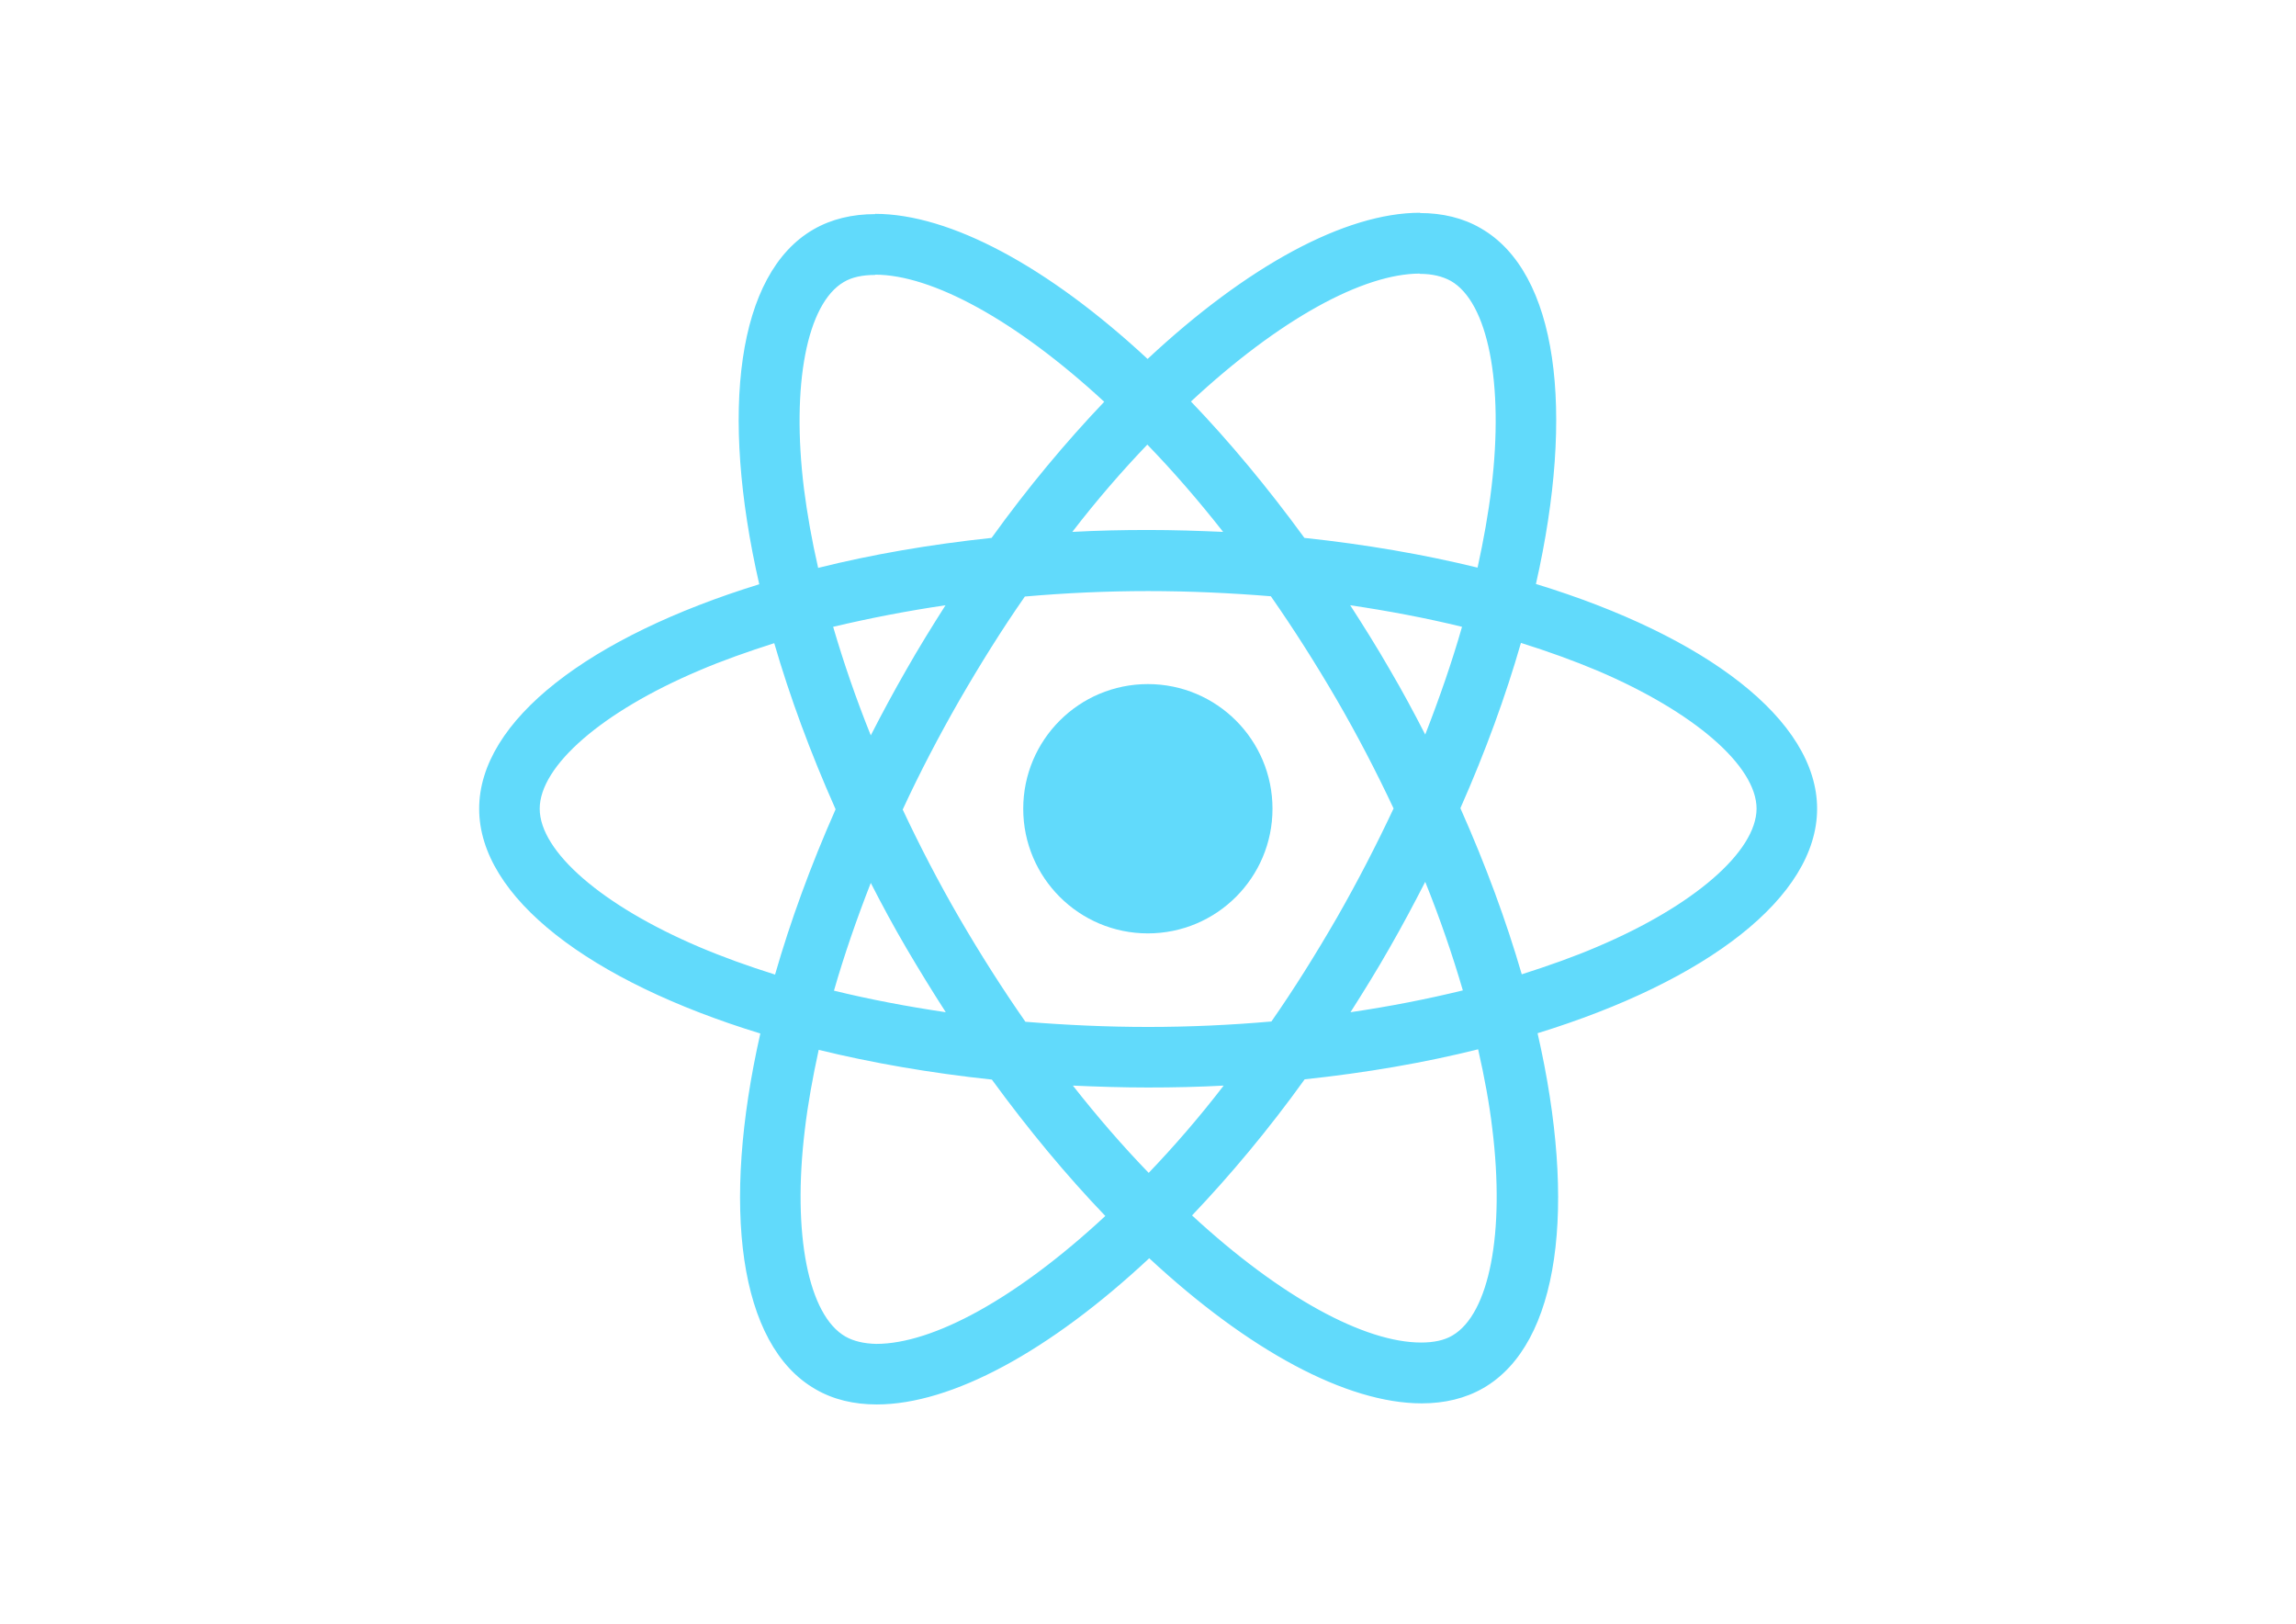
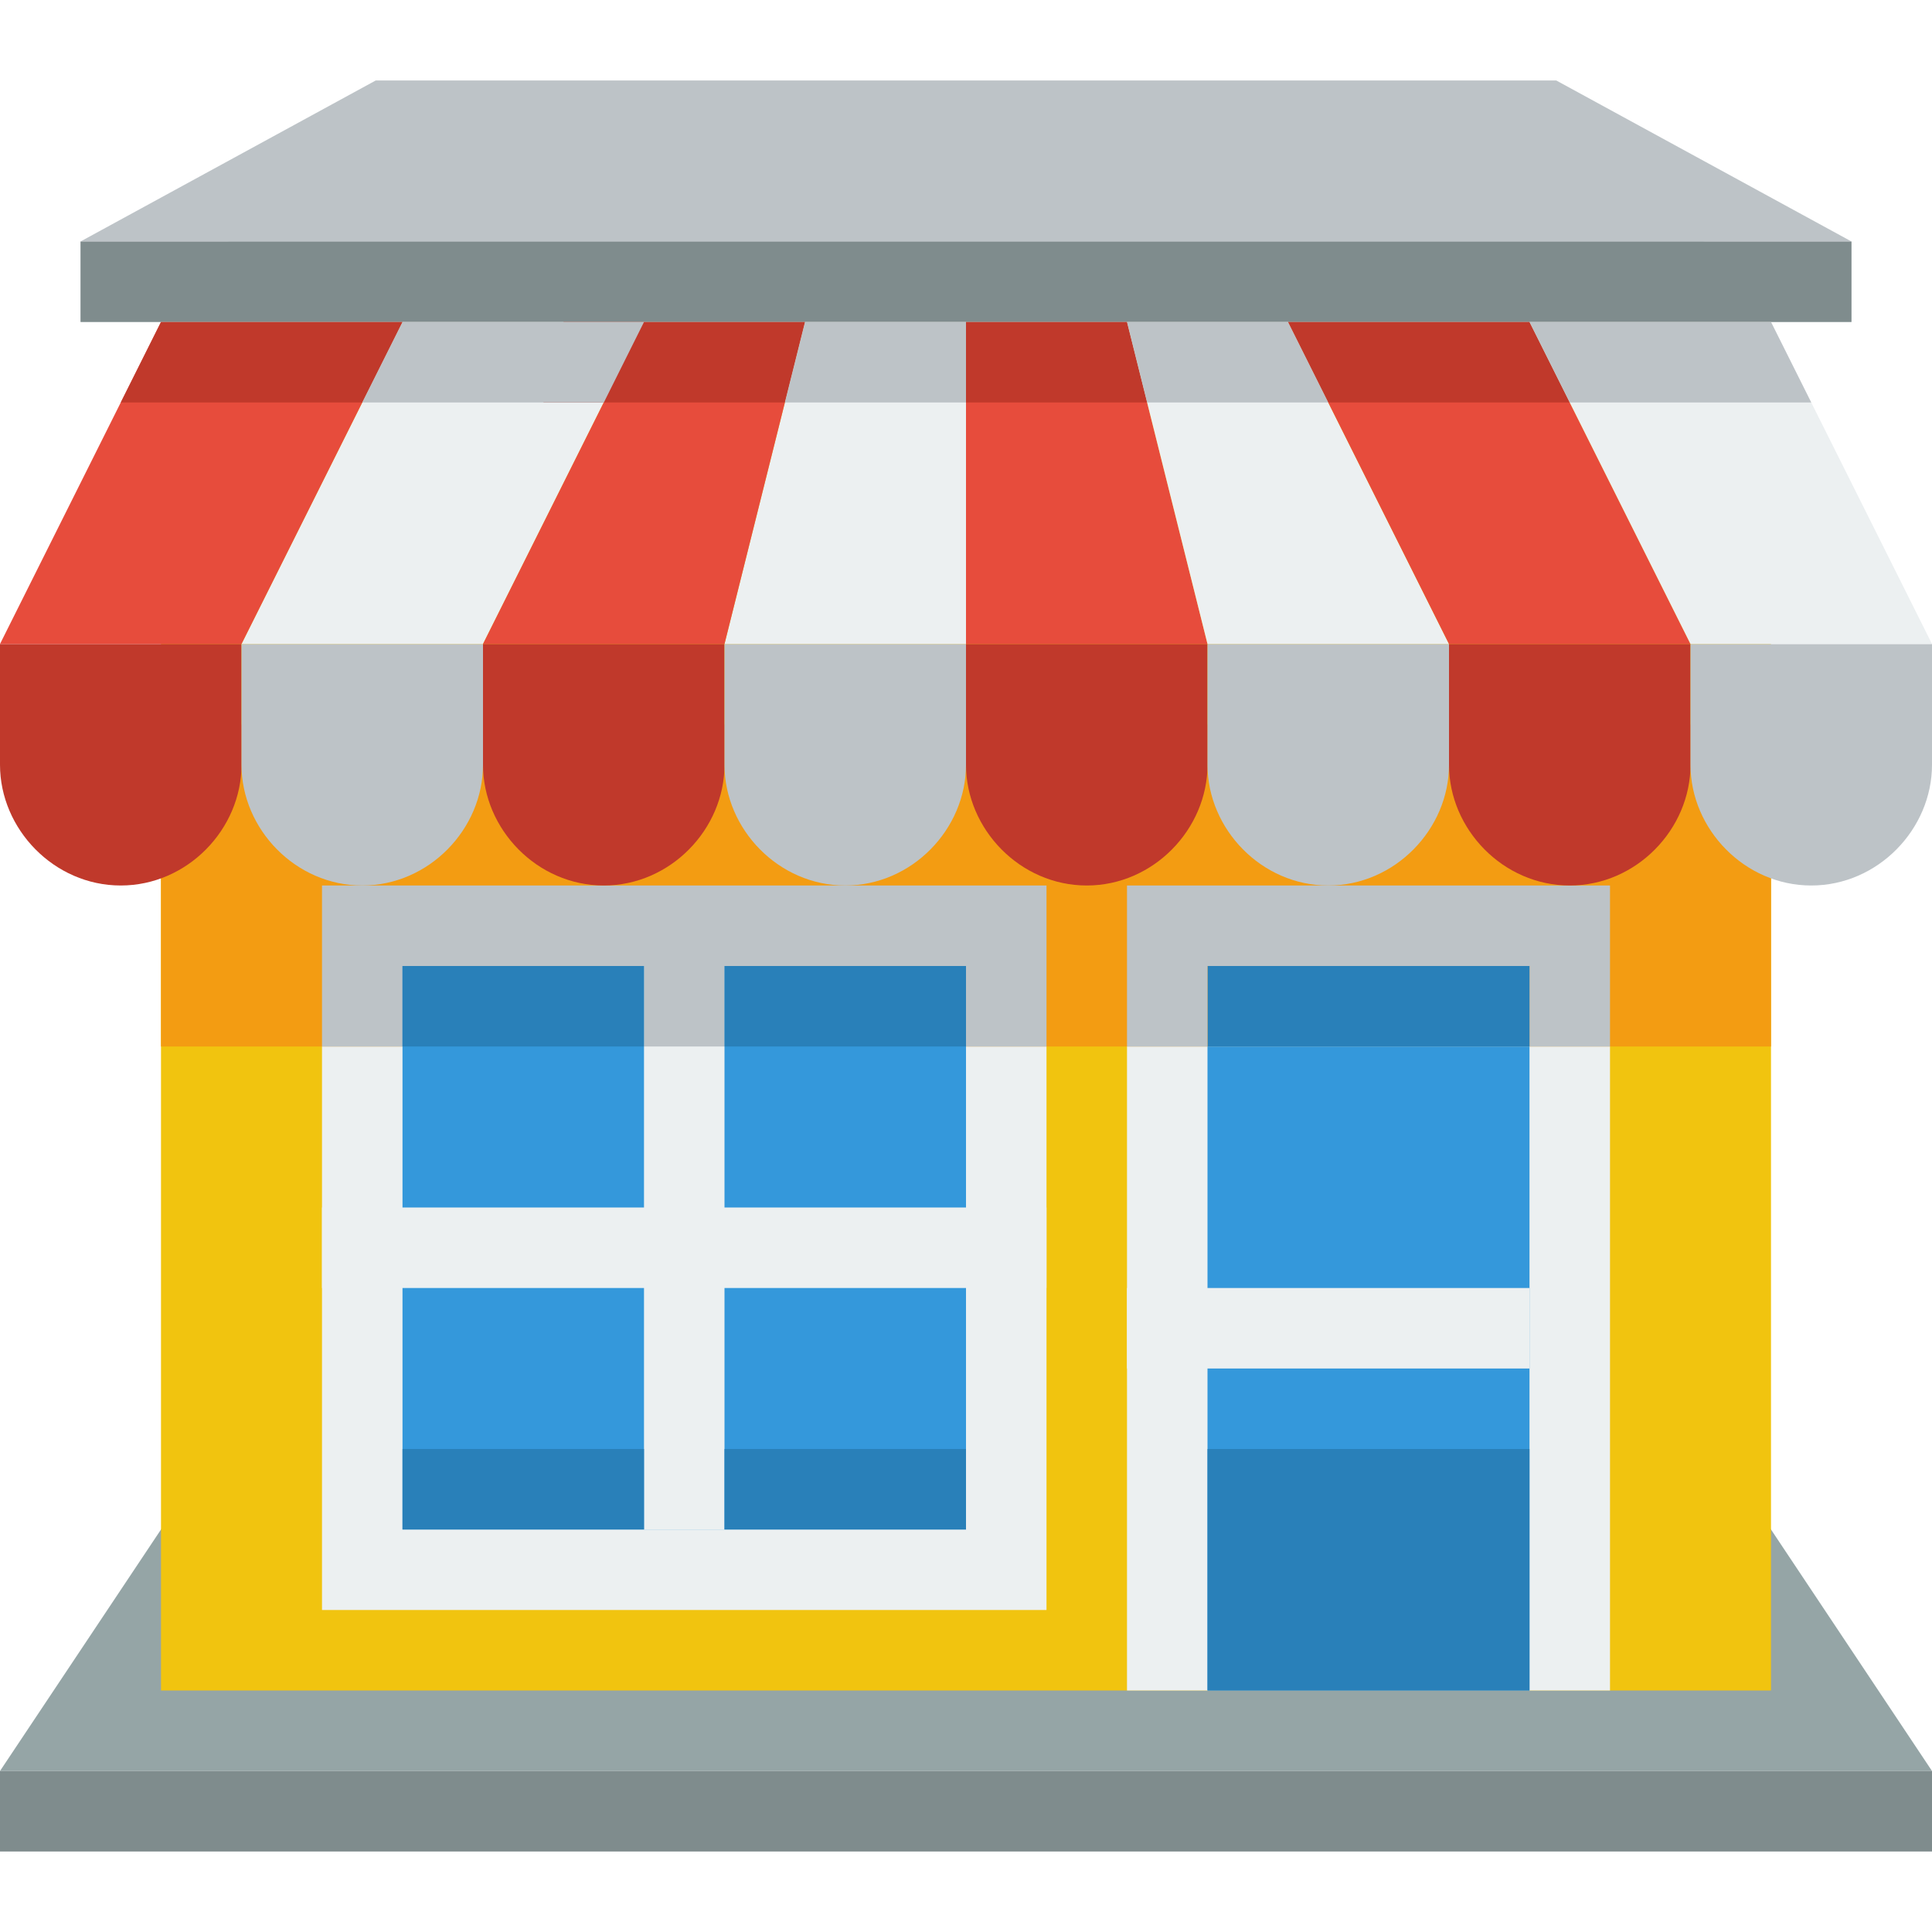
- <svg xmlns="http://www.w3.org/2000/svg" viewBox="0 0 841.9 595.3">
-   <g fill="#61DAFB">
-     <path d="M666.3 296.5c0-32.5-40.7-63.3-103.1-82.4 14.4-63.6 8-114.2-20.2-130.4-6.5-3.8-14.1-5.6-22.4-5.6v22.3c4.6 0 8.3.9 11.4 2.6 13.6 7.8 19.5 37.5 14.9 75.7-1.1 9.4-2.9 19.3-5.1 29.4-19.6-4.8-41-8.5-63.5-10.9-13.5-18.5-27.5-35.3-41.6-50 32.6-30.3 63.2-46.9 84-46.9V78c-27.5 0-63.5 19.6-99.9 53.6-36.4-33.8-72.4-53.2-99.9-53.2v22.3c20.7 0 51.4 16.5 84 46.6-14 14.7-28 31.4-41.3 49.9-22.6 2.4-44 6.1-63.6 11-2.3-10-4-19.7-5.2-29-4.7-38.2 1.1-67.9 14.6-75.8 3-1.8 6.9-2.6 11.5-2.6V78.5c-8.4 0-16 1.8-22.6 5.6-28.1 16.2-34.4 66.7-19.9 130.1-62.2 19.2-102.7 49.9-102.7 82.3 0 32.5 40.7 63.3 103.1 82.4-14.4 63.6-8 114.2 20.2 130.4 6.5 3.8 14.1 5.6 22.5 5.6 27.5 0 63.5-19.6 99.9-53.6 36.4 33.8 72.4 53.2 99.9 53.2 8.4 0 16-1.8 22.6-5.6 28.1-16.2 34.4-66.7 19.9-130.1 62-19.1 102.5-49.9 102.5-82.3zm-130.2-66.7c-3.7 12.9-8.3 26.2-13.5 39.5-4.1-8-8.4-16-13.1-24-4.6-8-9.5-15.8-14.4-23.4 14.2 2.1 27.9 4.7 41 7.9zm-45.8 106.5c-7.8 13.5-15.8 26.3-24.1 38.2-14.9 1.3-30 2-45.2 2-15.1 0-30.2-.7-45-1.9-8.3-11.9-16.4-24.6-24.2-38-7.6-13.1-14.5-26.4-20.8-39.8 6.2-13.4 13.2-26.8 20.7-39.9 7.8-13.5 15.8-26.3 24.1-38.2 14.9-1.3 30-2 45.2-2 15.1 0 30.2.7 45 1.9 8.3 11.9 16.4 24.6 24.2 38 7.6 13.1 14.5 26.4 20.8 39.8-6.3 13.4-13.2 26.8-20.7 39.9zm32.3-13c5.4 13.4 10 26.8 13.8 39.8-13.1 3.2-26.9 5.9-41.2 8 4.9-7.7 9.8-15.6 14.4-23.7 4.6-8 8.9-16.1 13-24.1zM421.2 430c-9.3-9.6-18.6-20.3-27.8-32 9 .4 18.2.7 27.5.7 9.4 0 18.7-.2 27.8-.7-9 11.7-18.3 22.4-27.5 32zm-74.4-58.9c-14.2-2.1-27.9-4.7-41-7.9 3.7-12.9 8.3-26.2 13.5-39.5 4.1 8 8.4 16 13.1 24 4.7 8 9.5 15.8 14.4 23.4zM420.7 163c9.3 9.6 18.6 20.3 27.8 32-9-.4-18.2-.7-27.5-.7-9.4 0-18.7.2-27.8.7 9-11.7 18.3-22.4 27.5-32zm-74 58.9c-4.9 7.7-9.8 15.6-14.4 23.7-4.6 8-8.9 16-13 24-5.4-13.4-10-26.8-13.8-39.8 13.1-3.1 26.9-5.8 41.2-7.9zm-90.5 125.2c-35.4-15.1-58.3-34.9-58.3-50.6 0-15.7 22.9-35.6 58.3-50.6 8.6-3.7 18-7 27.7-10.1 5.7 19.6 13.2 40 22.5 60.9-9.2 20.8-16.6 41.1-22.2 60.6-9.9-3.1-19.3-6.5-28-10.2zM310 490c-13.6-7.8-19.5-37.5-14.9-75.7 1.1-9.4 2.9-19.3 5.1-29.4 19.6 4.8 41 8.5 63.5 10.9 13.5 18.5 27.5 35.3 41.6 50-32.6 30.3-63.2 46.9-84 46.9-4.5-.1-8.3-1-11.3-2.7zm237.2-76.2c4.7 38.2-1.1 67.9-14.6 75.8-3 1.8-6.9 2.6-11.5 2.6-20.7 0-51.4-16.5-84-46.6 14-14.7 28-31.4 41.3-49.9 22.6-2.4 44-6.1 63.6-11 2.3 10.1 4.1 19.8 5.2 29.1zm38.5-66.7c-8.6 3.7-18 7-27.7 10.1-5.7-19.6-13.2-40-22.5-60.9 9.2-20.8 16.6-41.1 22.2-60.6 9.9 3.1 19.3 6.5 28.1 10.2 35.4 15.1 58.3 34.9 58.3 50.6-.1 15.7-23 35.6-58.4 50.6zM320.8 78.4z" />
-     <circle cx="420.9" cy="296.5" r="45.7" />
-     <path d="M520.5 78.1z" />
+ <svg xmlns="http://www.w3.org/2000/svg" height="24" width="24" version="1.1">
+   <g transform="translate(0 -1028.4)">
+     <path d="m0 1050.4h24l-4-6h-16l-4 6" fill="#95a5a6" />
+     <g>
+       <rect height="17" width="20" y="1032.4" x="2" fill="#f1c40f" />
+       <rect height="9" width="9" y="1039.4" x="4" fill="#ecf0f1" />
+       <rect height="9" width="6" y="1040.4" x="14" fill="#ecf0f1" />
+       <rect height="4" width="20" y="1037.4" x="2" fill="#f39c12" />
+       <rect height="1" width="6" y="1039.4" x="14" fill="#bdc3c7" />
+       <rect height="2" width="9" y="1039.4" x="4" fill="#bdc3c7" />
+       <path d="m0 1036.4v1.5c0 0.8 0.672 1.5 1.5 1.5 0.828 0 1.5-0.7 1.5-1.5v-1.5h-1.5-1.5z" fill="#c0392b" />
+       <path d="m3 1036.4v1.5c0 0.8 0.672 1.5 1.5 1.5s1.5-0.7 1.5-1.5v-1.5h-1.5-1.5z" fill="#bdc3c7" />
+       <path d="m6 1036.4v1.5c0 0.8 0.672 1.5 1.5 1.5s1.5-0.7 1.5-1.5v-1.5h-1.5-1.5z" fill="#c0392b" />
+       <path d="m9 1036.4v1.5c0 0.8 0.672 1.5 1.5 1.5 0.828 0 1.5-0.7 1.5-1.5v-1.5h-1.5-1.5z" fill="#bdc3c7" />
+       <path d="m12 1036.4v1.5c0 0.8 0.672 1.5 1.5 1.5s1.5-0.7 1.5-1.5v-1.5h-1.5-1.5z" fill="#c0392b" />
+       <path d="m15 1036.4v1.5c0 0.8 0.672 1.5 1.5 1.5s1.5-0.7 1.5-1.5v-1.5h-1.5-1.5z" fill="#bdc3c7" />
+       <path d="m18 1036.4v1.5c0 0.8 0.672 1.5 1.5 1.5s1.5-0.7 1.5-1.5v-1.5h-1.5-1.5z" fill="#c0392b" />
+       <path d="m21 1036.4v1.5c0 0.8 0.672 1.5 1.5 1.5s1.5-0.7 1.5-1.5v-1.5h-1.5-1.5z" fill="#bdc3c7" />
+       <path d="m10 1032.4h2v4h-3z" fill="#ecf0f1" />
+       <path d="m12 1032.4h2l1 4h-3z" fill="#e74c3c" />
+       <path d="m5 1032.4h3l-2 4h-3z" fill="#ecf0f1" />
+       <path d="m8 1032.4h2l-1 4h-3z" fill="#e74c3c" />
+       <path d="m16 1032.4h-2l1 4h3z" fill="#ecf0f1" />
+       <path d="m19 1032.4h-3l2 4h3z" fill="#e74c3c" />
+       <path d="m2 1032.4h3l-2 4h-3z" fill="#e74c3c" />
+       <path d="m22 1032.4h-3l2 4h3z" fill="#ecf0f1" />
+       <rect height="8" width="4" y="1041.4" x="15" fill="#3498db" />
+       <rect height="1" width="5" y="1044.4" x="14" fill="#ecf0f1" />
+       <rect height="1" width="1" y="1040.4" x="19" fill="#bdc3c7" />
+       <rect height="1" width="4" y="1040.4" x="15" fill="#2980b9" />
+       <rect height="1" width="1" y="1040.4" x="14" fill="#bdc3c7" />
+       <rect height="7" width="7" y="1040.4" x="5" fill="#3498db" />
+     </g>
+     <g fill="#ecf0f1">
+       <rect height="1" width="9" y="1043.4" x="4" />
+       <rect height="7" width="1" y="1040.4" x="8" />
+       <path d="m1 1032.4h22l-3.667-2h-14.666l-3.667 2" />
+     </g>
+     <rect transform="translate(0 1028.4)" height="1" width="1" y="12" x="8" fill="#bdc3c7" />
+     <path d="m1 1031.4h22l-3.667-2h-14.666l-3.667 2" fill="#bdc3c7" />
+     <g>
+       <rect transform="translate(0 1028.4)" height="1" width="22" y="3" x="1" fill="#7f8c8d" />
+       <rect height="3" width="4" y="1046.4" x="15" fill="#2980b9" />
+       <rect transform="translate(0 1028.4)" height="1" width="24" y="22" x="0" fill="#7f8c8d" />
+       <path d="m5 12v1h3v-1h-3zm4 0v1h3v-1h-3z" transform="translate(0 1028.4)" fill="#2980b9" />
+       <path d="m5 1046.4v1h3v-1h-3zm4 0v1h3v-1h-3z" fill="#2980b9" />
+       <path d="m2 1032.4-0.5 1h3l0.5-1h-3zm5 0-0.25 1h3l0.25-1h-3zm5 0v1h2.25l-0.25-1h-2zm4 0 0.5 1h3l-0.5-1h-3z" fill="#c0392b" />
+       <path d="m5 1032.4-0.5 1h3.001l0.499-1zm5 0-0.25 1h2.25v-1zm4 0 0.25 1h2.25l-0.5-1zm5 0 0.5 1h3l-0.5-1z" fill="#bdc3c7" />
+     </g>
  </g>
</svg>
